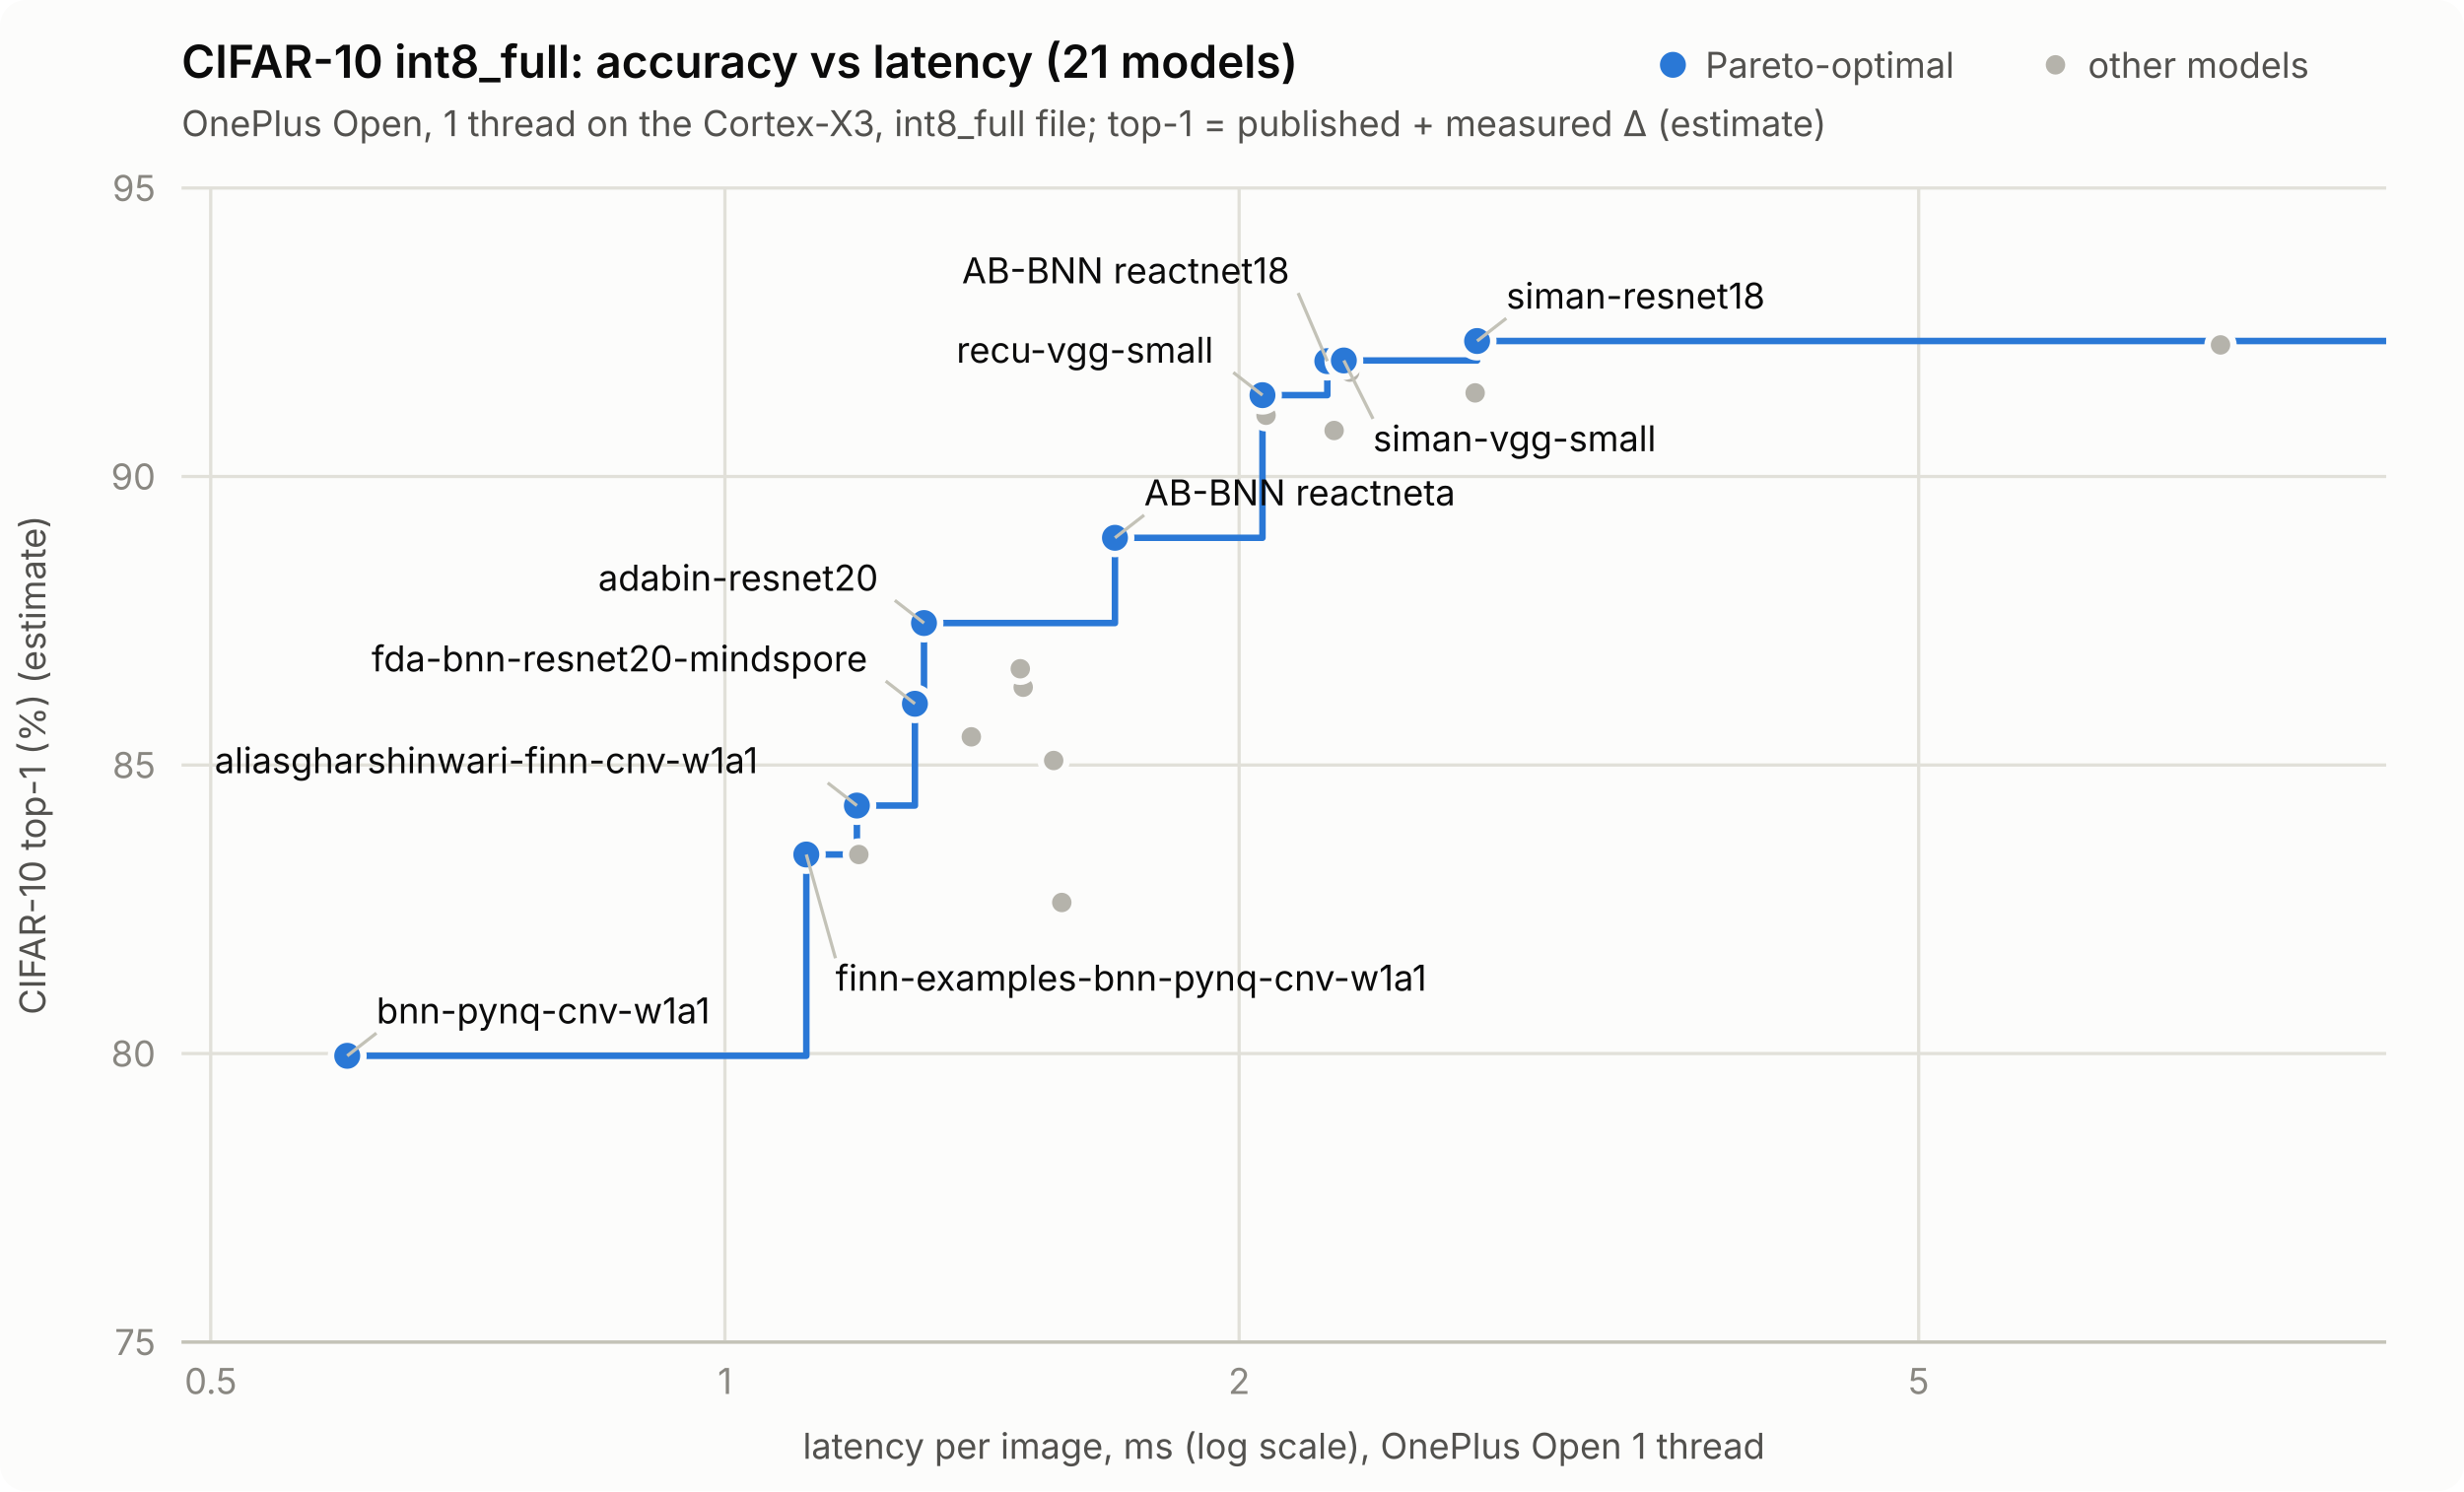
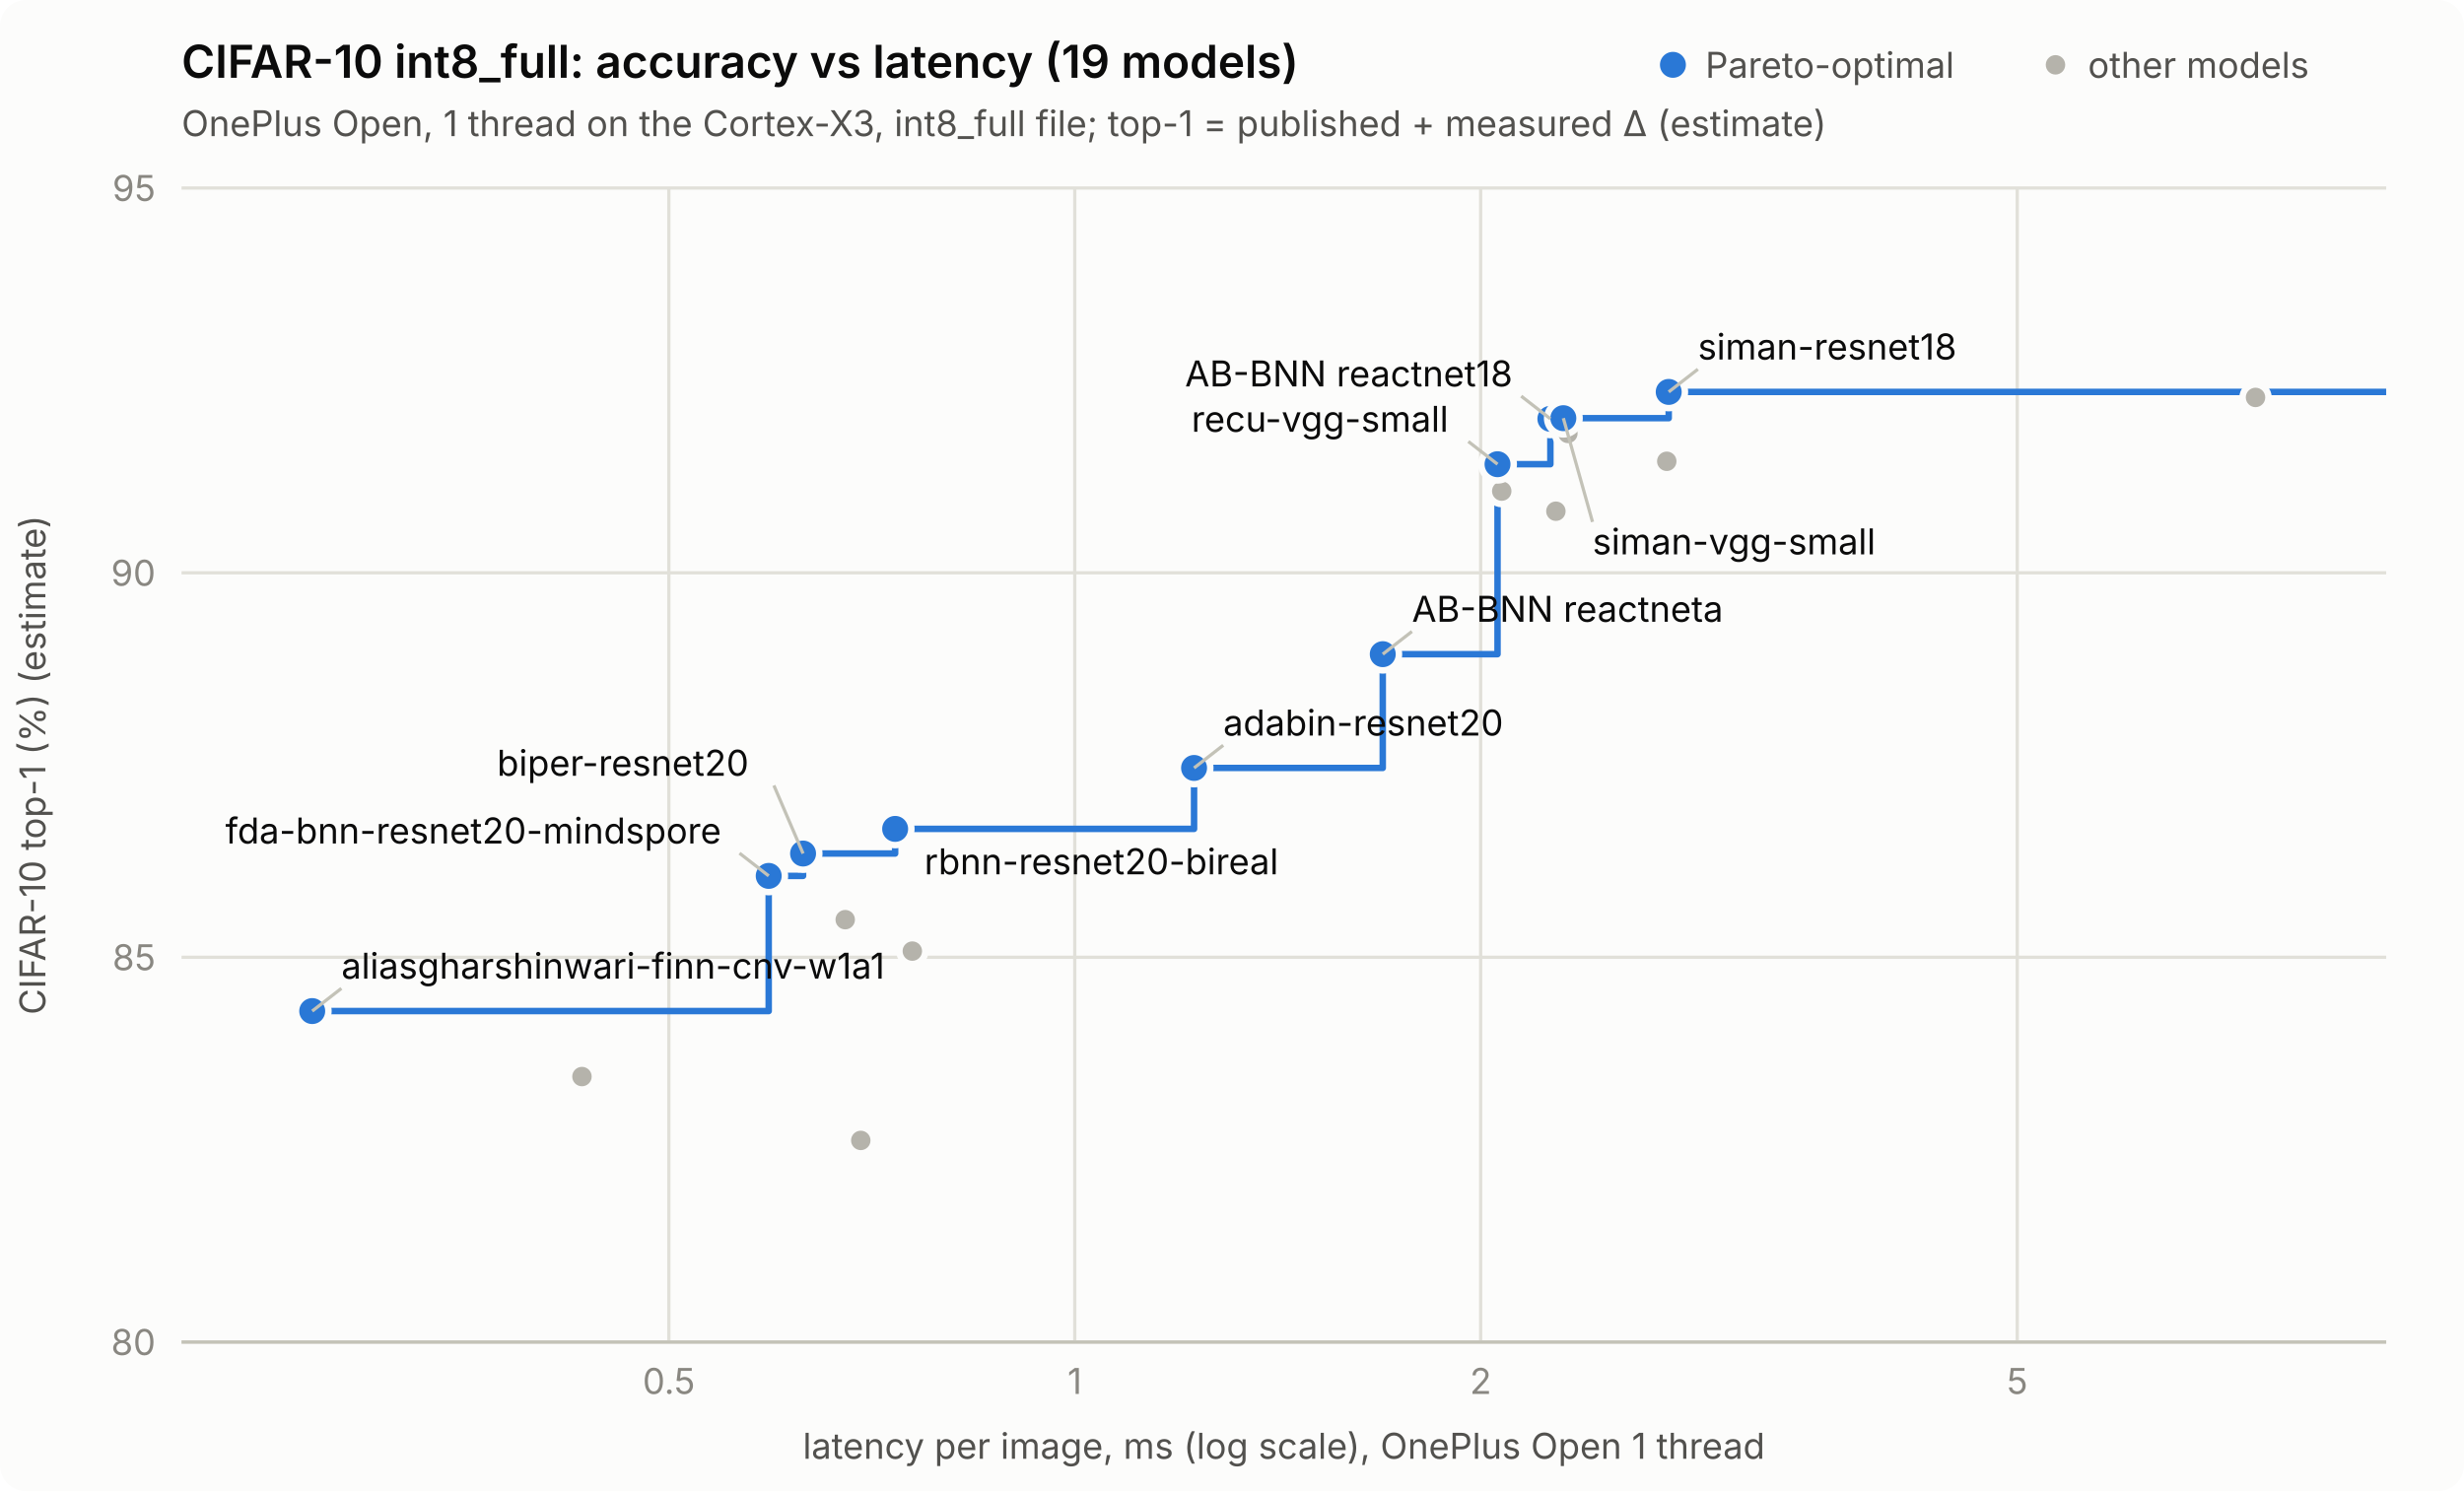
- <svg xmlns="http://www.w3.org/2000/svg" viewBox="0 0 760 460" width="760" height="460" role="img" aria-label="CIFAR-10 int8_full: accuracy vs latency (21 models)">
+ <svg xmlns="http://www.w3.org/2000/svg" viewBox="0 0 760 460" width="760" height="460" role="img" aria-label="CIFAR-10 int8_full: accuracy vs latency (19 models)">
  <style>svg{font-family:system-ui,-apple-system,'Segoe UI',sans-serif} .tick{font-size:11px;font-variant-numeric:tabular-nums} .title{font-size:14px;font-weight:600} .sub,.alabel,.lab{font-size:11px} .hit{fill:#000;fill-opacity:0} .bg{fill:#fcfcfb} .grid{stroke:#e1e0d9;stroke-width:1} .axis{stroke:#c3c2b7;stroke-width:1} .tick{fill:#898781} .title{fill:#0b0b0b} .sub,.alabel{fill:#52514e} .lab{fill:#0b0b0b} .front{fill:none;stroke:#2a78d6;stroke-width:2;stroke-linejoin:round} .dot-f{fill:#2a78d6;stroke:#fcfcfb;stroke-width:2} .dot-o{fill:#b5b3ab;stroke:#fcfcfb;stroke-width:2} .hit:hover + .dot-o,.hit:hover + .dot-f{stroke:#0b0b0b} @media (prefers-color-scheme: dark){.bg{fill:#1a1a19} .grid{stroke:#2c2c2a;stroke-width:1} .axis{stroke:#383835;stroke-width:1} .tick{fill:#898781} .title{fill:#f0efec} .sub,.alabel{fill:#c3c2b7} .lab{fill:#f0efec} .front{fill:none;stroke:#3987e5;stroke-width:2;stroke-linejoin:round} .dot-f{fill:#3987e5;stroke:#1a1a19;stroke-width:2} .dot-o{fill:#6b6a65;stroke:#1a1a19;stroke-width:2} .hit:hover + .dot-o,.hit:hover + .dot-f{stroke:#f0efec}}</style>
  <rect class="bg" x="0" y="0" width="760" height="460" rx="8" />
-   <text class="title" x="56" y="24">CIFAR-10 int8_full: accuracy vs latency (21 models)</text>
+   <text class="title" x="56" y="24">CIFAR-10 int8_full: accuracy vs latency (19 models)</text>
  <text class="sub" x="56" y="42">OnePlus Open, 1 thread on the Cortex-X3, int8_full file; top-1 = published + measured Δ (estimate)</text>
  <line class="grid" x1="56" x2="736" y1="414.0" y2="414.0" />
-   <text class="tick" x="48" y="418.0" text-anchor="end">75</text>
-   <line class="grid" x1="56" x2="736" y1="325.0" y2="325.0" />
-   <text class="tick" x="48" y="329.0" text-anchor="end">80</text>
-   <line class="grid" x1="56" x2="736" y1="236.0" y2="236.0" />
-   <text class="tick" x="48" y="240.0" text-anchor="end">85</text>
-   <line class="grid" x1="56" x2="736" y1="147.0" y2="147.0" />
-   <text class="tick" x="48" y="151.0" text-anchor="end">90</text>
+   <text class="tick" x="48" y="418.0" text-anchor="end">80</text>
+   <line class="grid" x1="56" x2="736" y1="295.3" y2="295.3" />
+   <text class="tick" x="48" y="299.3" text-anchor="end">85</text>
+   <line class="grid" x1="56" x2="736" y1="176.7" y2="176.7" />
+   <text class="tick" x="48" y="180.7" text-anchor="end">90</text>
  <line class="grid" x1="56" x2="736" y1="58.0" y2="58.0" />
  <text class="tick" x="48" y="62.0" text-anchor="end">95</text>
-   <line class="grid" x1="65.0" x2="65.0" y1="58" y2="414" />
-   <text class="tick" x="65.0" y="430" text-anchor="middle">0.5</text>
-   <line class="grid" x1="223.6" x2="223.6" y1="58" y2="414" />
-   <text class="tick" x="223.6" y="430" text-anchor="middle">1</text>
-   <line class="grid" x1="382.2" x2="382.2" y1="58" y2="414" />
-   <text class="tick" x="382.2" y="430" text-anchor="middle">2</text>
-   <line class="grid" x1="591.8" x2="591.8" y1="58" y2="414" />
-   <text class="tick" x="591.8" y="430" text-anchor="middle">5</text>
+   <line class="grid" x1="206.3" x2="206.3" y1="58" y2="414" />
+   <text class="tick" x="206.3" y="430" text-anchor="middle">0.5</text>
+   <line class="grid" x1="331.5" x2="331.5" y1="58" y2="414" />
+   <text class="tick" x="331.5" y="430" text-anchor="middle">1</text>
+   <line class="grid" x1="456.7" x2="456.7" y1="58" y2="414" />
+   <text class="tick" x="456.7" y="430" text-anchor="middle">2</text>
+   <line class="grid" x1="622.2" x2="622.2" y1="58" y2="414" />
+   <text class="tick" x="622.2" y="430" text-anchor="middle">5</text>
  <line class="axis" x1="56" x2="736" y1="414" y2="414" />
  <text class="alabel" x="396.0" y="450" text-anchor="middle">latency per image, ms (log scale), OnePlus Open 1 thread</text>
  <text class="alabel" transform="translate(14 236.0) rotate(-90)" text-anchor="middle">CIFAR-10 top-1 (%) (estimate)</text>
-   <path class="front" d="M107.1,325.7 H248.7 V263.6 H264.3 V248.5 H282.2 V217.1 H285.0 V192.2 H343.9 V165.9 H389.4 V121.9 H409.4 V111.4 H414.5 V111.2 H455.6 V105.2 H736.0" />
+   <path class="front" d="M96.3,311.9 H237.1 V270.2 H247.7 V263.3 H276.1 V255.7 H368.3 V236.9 H426.5 V201.8 H461.9 V143.2 H478.2 V129.2 H482.2 V129.0 H514.7 V120.9 H736.0" />
  <g>
-     <circle class="hit" cx="416.3" cy="114.8" r="12" />
-     <circle class="dot-o" cx="416.3" cy="114.8" r="4" />
+     <circle class="hit" cx="483.6" cy="133.7" r="12" />
+     <circle class="dot-o" cx="483.6" cy="133.7" r="4" />
  </g>
  <g>
-     <circle class="hit" cx="315.6" cy="212.0" r="12" />
-     <circle class="dot-o" cx="315.6" cy="212.0" r="4" />
+     <circle class="hit" cx="463.2" cy="151.5" r="12" />
+     <circle class="dot-o" cx="463.2" cy="151.5" r="4" />
  </g>
  <g>
-     <circle class="hit" cx="390.5" cy="128.1" r="12" />
-     <circle class="dot-o" cx="390.5" cy="128.1" r="4" />
+     <circle class="hit" cx="695.7" cy="122.6" r="12" />
+     <circle class="dot-o" cx="695.7" cy="122.6" r="4" />
  </g>
  <g>
-     <circle class="hit" cx="684.9" cy="106.4" r="12" />
-     <circle class="dot-o" cx="684.9" cy="106.4" r="4" />
+     <circle class="hit" cx="179.5" cy="332.1" r="12" />
+     <circle class="dot-o" cx="179.5" cy="332.1" r="4" />
  </g>
  <g>
-     <circle class="hit" cx="264.9" cy="263.6" r="12" />
-     <circle class="dot-o" cx="264.9" cy="263.6" r="4" />
+     <circle class="hit" cx="514.1" cy="142.3" r="12" />
+     <circle class="dot-o" cx="514.1" cy="142.3" r="4" />
  </g>
  <g>
-     <circle class="hit" cx="455.0" cy="121.2" r="12" />
-     <circle class="dot-o" cx="455.0" cy="121.2" r="4" />
+     <circle class="hit" cx="260.7" cy="283.7" r="12" />
+     <circle class="dot-o" cx="260.7" cy="283.7" r="4" />
  </g>
  <g>
-     <circle class="hit" cx="314.7" cy="206.3" r="12" />
-     <circle class="dot-o" cx="314.7" cy="206.3" r="4" />
+     <circle class="hit" cx="479.9" cy="157.7" r="12" />
+     <circle class="dot-o" cx="479.9" cy="157.7" r="4" />
  </g>
  <g>
-     <circle class="hit" cx="299.6" cy="227.3" r="12" />
-     <circle class="dot-o" cx="299.6" cy="227.3" r="4" />
+     <circle class="hit" cx="265.5" cy="351.8" r="12" />
+     <circle class="dot-o" cx="265.5" cy="351.8" r="4" />
  </g>
  <g>
-     <circle class="hit" cx="411.5" cy="132.8" r="12" />
-     <circle class="dot-o" cx="411.5" cy="132.8" r="4" />
+     <circle class="hit" cx="281.4" cy="293.4" r="12" />
+     <circle class="dot-o" cx="281.4" cy="293.4" r="4" />
  </g>
  <g>
-     <circle class="hit" cx="327.5" cy="278.4" r="12" />
-     <circle class="dot-o" cx="327.5" cy="278.4" r="4" />
+     <circle class="hit" cx="478.2" cy="129.2" r="12" />
+     <circle class="dot-f" cx="478.2" cy="129.2" r="5" />
  </g>
  <g>
-     <circle class="hit" cx="325.0" cy="234.6" r="12" />
-     <circle class="dot-o" cx="325.0" cy="234.6" r="4" />
+     <circle class="hit" cx="426.5" cy="201.8" r="12" />
+     <circle class="dot-f" cx="426.5" cy="201.8" r="5" />
  </g>
  <g>
-     <circle class="hit" cx="409.4" cy="111.4" r="12" />
-     <circle class="dot-f" cx="409.4" cy="111.4" r="5" />
+     <circle class="hit" cx="368.3" cy="236.9" r="12" />
+     <circle class="dot-f" cx="368.3" cy="236.9" r="5" />
  </g>
  <g>
-     <circle class="hit" cx="343.9" cy="165.9" r="12" />
-     <circle class="dot-f" cx="343.9" cy="165.9" r="5" />
+     <circle class="hit" cx="96.3" cy="311.9" r="12" />
+     <circle class="dot-f" cx="96.3" cy="311.9" r="5" />
  </g>
  <g>
-     <circle class="hit" cx="285.0" cy="192.2" r="12" />
-     <circle class="dot-f" cx="285.0" cy="192.2" r="5" />
+     <circle class="hit" cx="247.7" cy="263.3" r="12" />
+     <circle class="dot-f" cx="247.7" cy="263.3" r="5" />
  </g>
  <g>
-     <circle class="hit" cx="264.3" cy="248.5" r="12" />
-     <circle class="dot-f" cx="264.3" cy="248.5" r="5" />
+     <circle class="hit" cx="237.1" cy="270.2" r="12" />
+     <circle class="dot-f" cx="237.1" cy="270.2" r="5" />
  </g>
  <g>
-     <circle class="hit" cx="107.1" cy="325.7" r="12" />
-     <circle class="dot-f" cx="107.1" cy="325.7" r="5" />
+     <circle class="hit" cx="276.1" cy="255.7" r="12" />
+     <circle class="dot-f" cx="276.1" cy="255.7" r="5" />
  </g>
  <g>
-     <circle class="hit" cx="282.2" cy="217.1" r="12" />
-     <circle class="dot-f" cx="282.2" cy="217.1" r="5" />
+     <circle class="hit" cx="461.9" cy="143.2" r="12" />
+     <circle class="dot-f" cx="461.9" cy="143.2" r="5" />
  </g>
  <g>
-     <circle class="hit" cx="248.7" cy="263.6" r="12" />
-     <circle class="dot-f" cx="248.7" cy="263.6" r="5" />
+     <circle class="hit" cx="514.7" cy="120.9" r="12" />
+     <circle class="dot-f" cx="514.7" cy="120.9" r="5" />
  </g>
  <g>
-     <circle class="hit" cx="389.4" cy="121.9" r="12" />
-     <circle class="dot-f" cx="389.4" cy="121.9" r="5" />
+     <circle class="hit" cx="482.2" cy="129.0" r="12" />
+     <circle class="dot-f" cx="482.2" cy="129.0" r="5" />
  </g>
-   <g>
-     <circle class="hit" cx="455.6" cy="105.2" r="12" />
-     <circle class="dot-f" cx="455.6" cy="105.2" r="5" />
-   </g>
-   <g>
-     <circle class="hit" cx="414.5" cy="111.2" r="12" />
-     <circle class="dot-f" cx="414.5" cy="111.2" r="5" />
-   </g>
-   <line class="axis" x1="107.1" y1="325.7" x2="116.1" y2="318.7" />
-   <text class="lab" x="116.1" y="315.7">bnn-pynq-cnv-w1a1</text>
-   <line class="axis" x1="248.7" y1="263.6" x2="257.7" y2="295.6" />
-   <text class="lab" x="257.7" y="305.6">finn-examples-bnn-pynq-cnv-w1a1</text>
-   <line class="axis" x1="264.3" y1="248.5" x2="255.3" y2="241.5" />
-   <text class="lab" x="66.2" y="238.5">aliasgharshinwari-finn-cnv-w1a1</text>
-   <line class="axis" x1="282.2" y1="217.1" x2="273.2" y2="210.1" />
-   <text class="lab" x="114.6" y="207.1">fda-bnn-resnet20-mindspore</text>
-   <line class="axis" x1="285.0" y1="192.2" x2="276.0" y2="185.2" />
-   <text class="lab" x="184.5" y="182.2">adabin-resnet20</text>
-   <line class="axis" x1="343.9" y1="165.9" x2="352.9" y2="158.9" />
-   <text class="lab" x="352.9" y="155.9">AB-BNN reactneta</text>
-   <line class="axis" x1="389.4" y1="121.9" x2="380.4" y2="114.9" />
-   <text class="lab" x="295.0" y="111.9">recu-vgg-small</text>
-   <line class="axis" x1="409.4" y1="111.4" x2="400.4" y2="90.4" />
-   <text class="lab" x="296.7" y="87.4">AB-BNN reactnet18</text>
-   <line class="axis" x1="414.5" y1="111.2" x2="423.5" y2="129.2" />
-   <text class="lab" x="423.5" y="139.2">siman-vgg-small</text>
-   <line class="axis" x1="455.6" y1="105.2" x2="464.6" y2="98.2" />
-   <text class="lab" x="464.6" y="95.2">siman-resnet18</text>
+   <line class="axis" x1="96.3" y1="311.9" x2="105.3" y2="304.9" />
+   <text class="lab" x="105.3" y="301.9">aliasgharshinwari-finn-cnv-w1a1</text>
+   <line class="axis" x1="237.1" y1="270.2" x2="228.1" y2="263.2" />
+   <text class="lab" x="69.5" y="260.2">fda-bnn-resnet20-mindspore</text>
+   <line class="axis" x1="247.7" y1="263.3" x2="238.7" y2="242.3" />
+   <text class="lab" x="153.3" y="239.3">biper-resnet20</text>
+   <text class="lab" x="285.1" y="269.7">rbnn-resnet20-bireal</text>
+   <line class="axis" x1="368.3" y1="236.9" x2="377.3" y2="229.9" />
+   <text class="lab" x="377.3" y="226.9">adabin-resnet20</text>
+   <line class="axis" x1="426.5" y1="201.8" x2="435.5" y2="194.8" />
+   <text class="lab" x="435.5" y="191.8">AB-BNN reactneta</text>
+   <line class="axis" x1="461.9" y1="143.2" x2="452.9" y2="136.2" />
+   <text class="lab" x="367.5" y="133.2">recu-vgg-small</text>
+   <line class="axis" x1="478.2" y1="129.2" x2="469.2" y2="122.2" />
+   <text class="lab" x="365.5" y="119.2">AB-BNN reactnet18</text>
+   <line class="axis" x1="482.2" y1="129.0" x2="491.2" y2="161.0" />
+   <text class="lab" x="491.2" y="171.0">siman-vgg-small</text>
+   <line class="axis" x1="514.7" y1="120.9" x2="523.7" y2="113.9" />
+   <text class="lab" x="523.7" y="110.9">siman-resnet18</text>
  <circle class="dot-f" cx="516" cy="20" r="5" />
  <text class="sub" x="526" y="24">Pareto-optimal</text>
  <circle class="dot-o" cx="634" cy="20" r="4" />
  <text class="sub" x="644" y="24">other models</text>
</svg>
